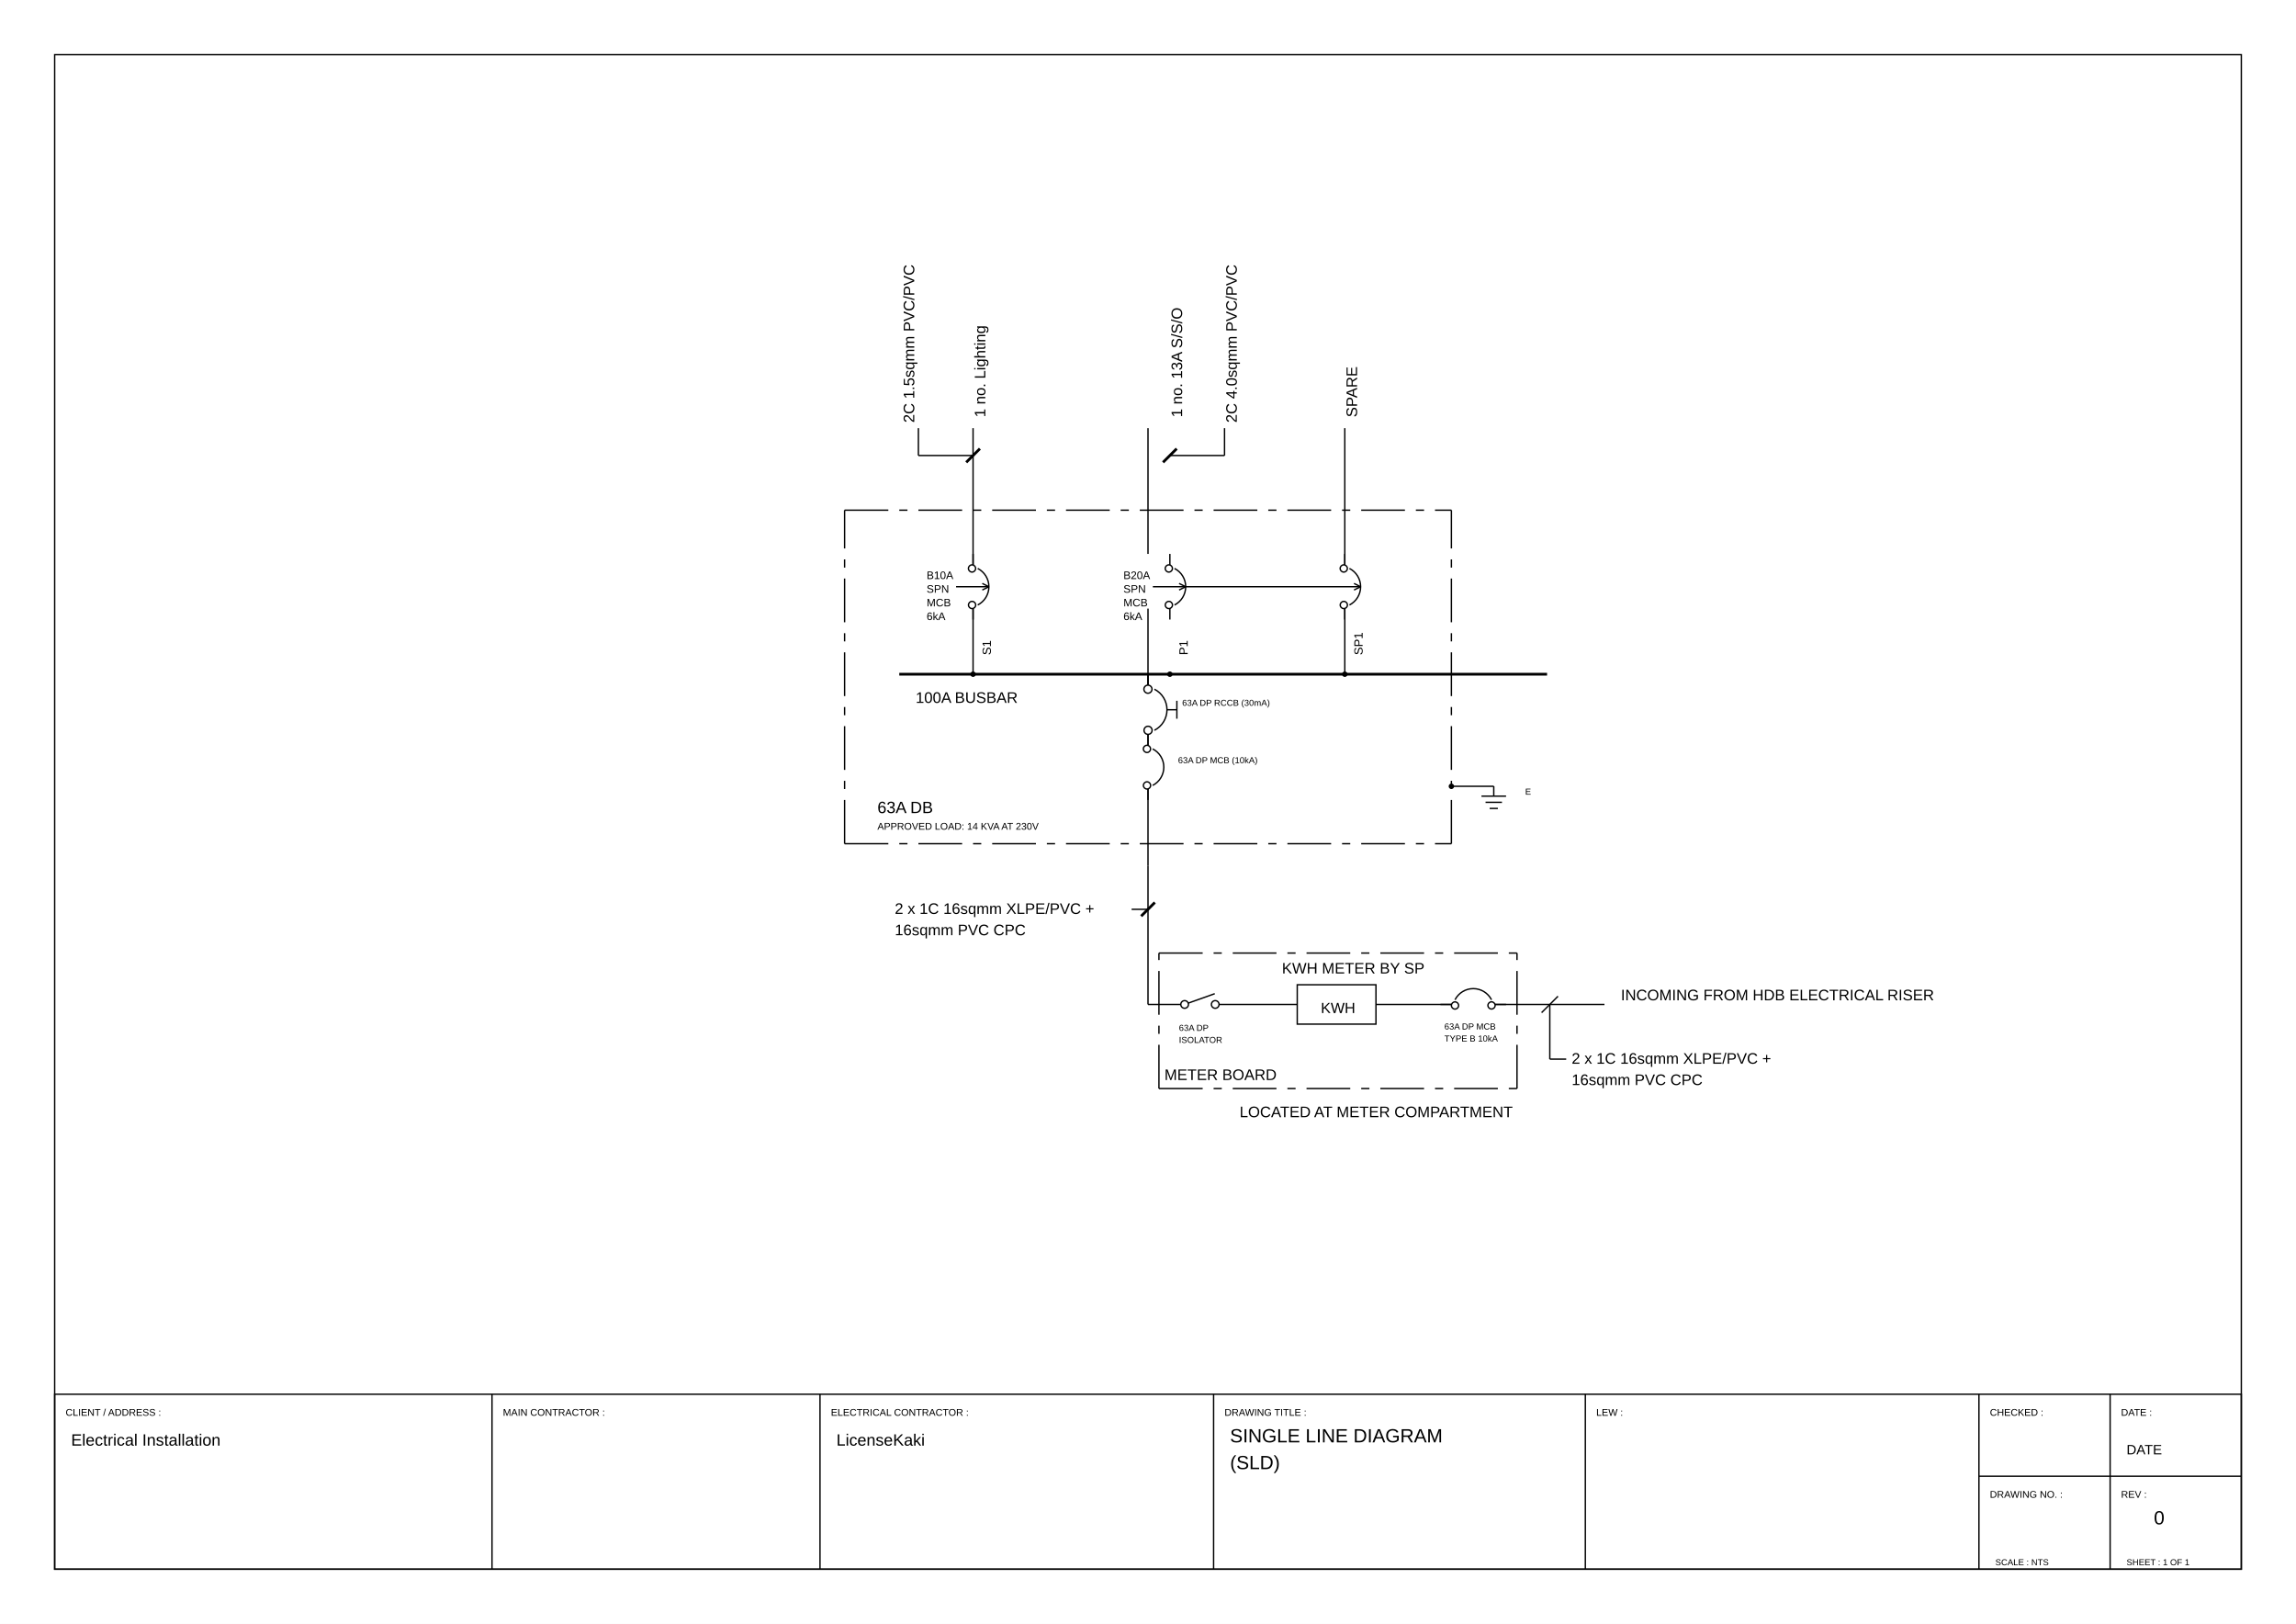
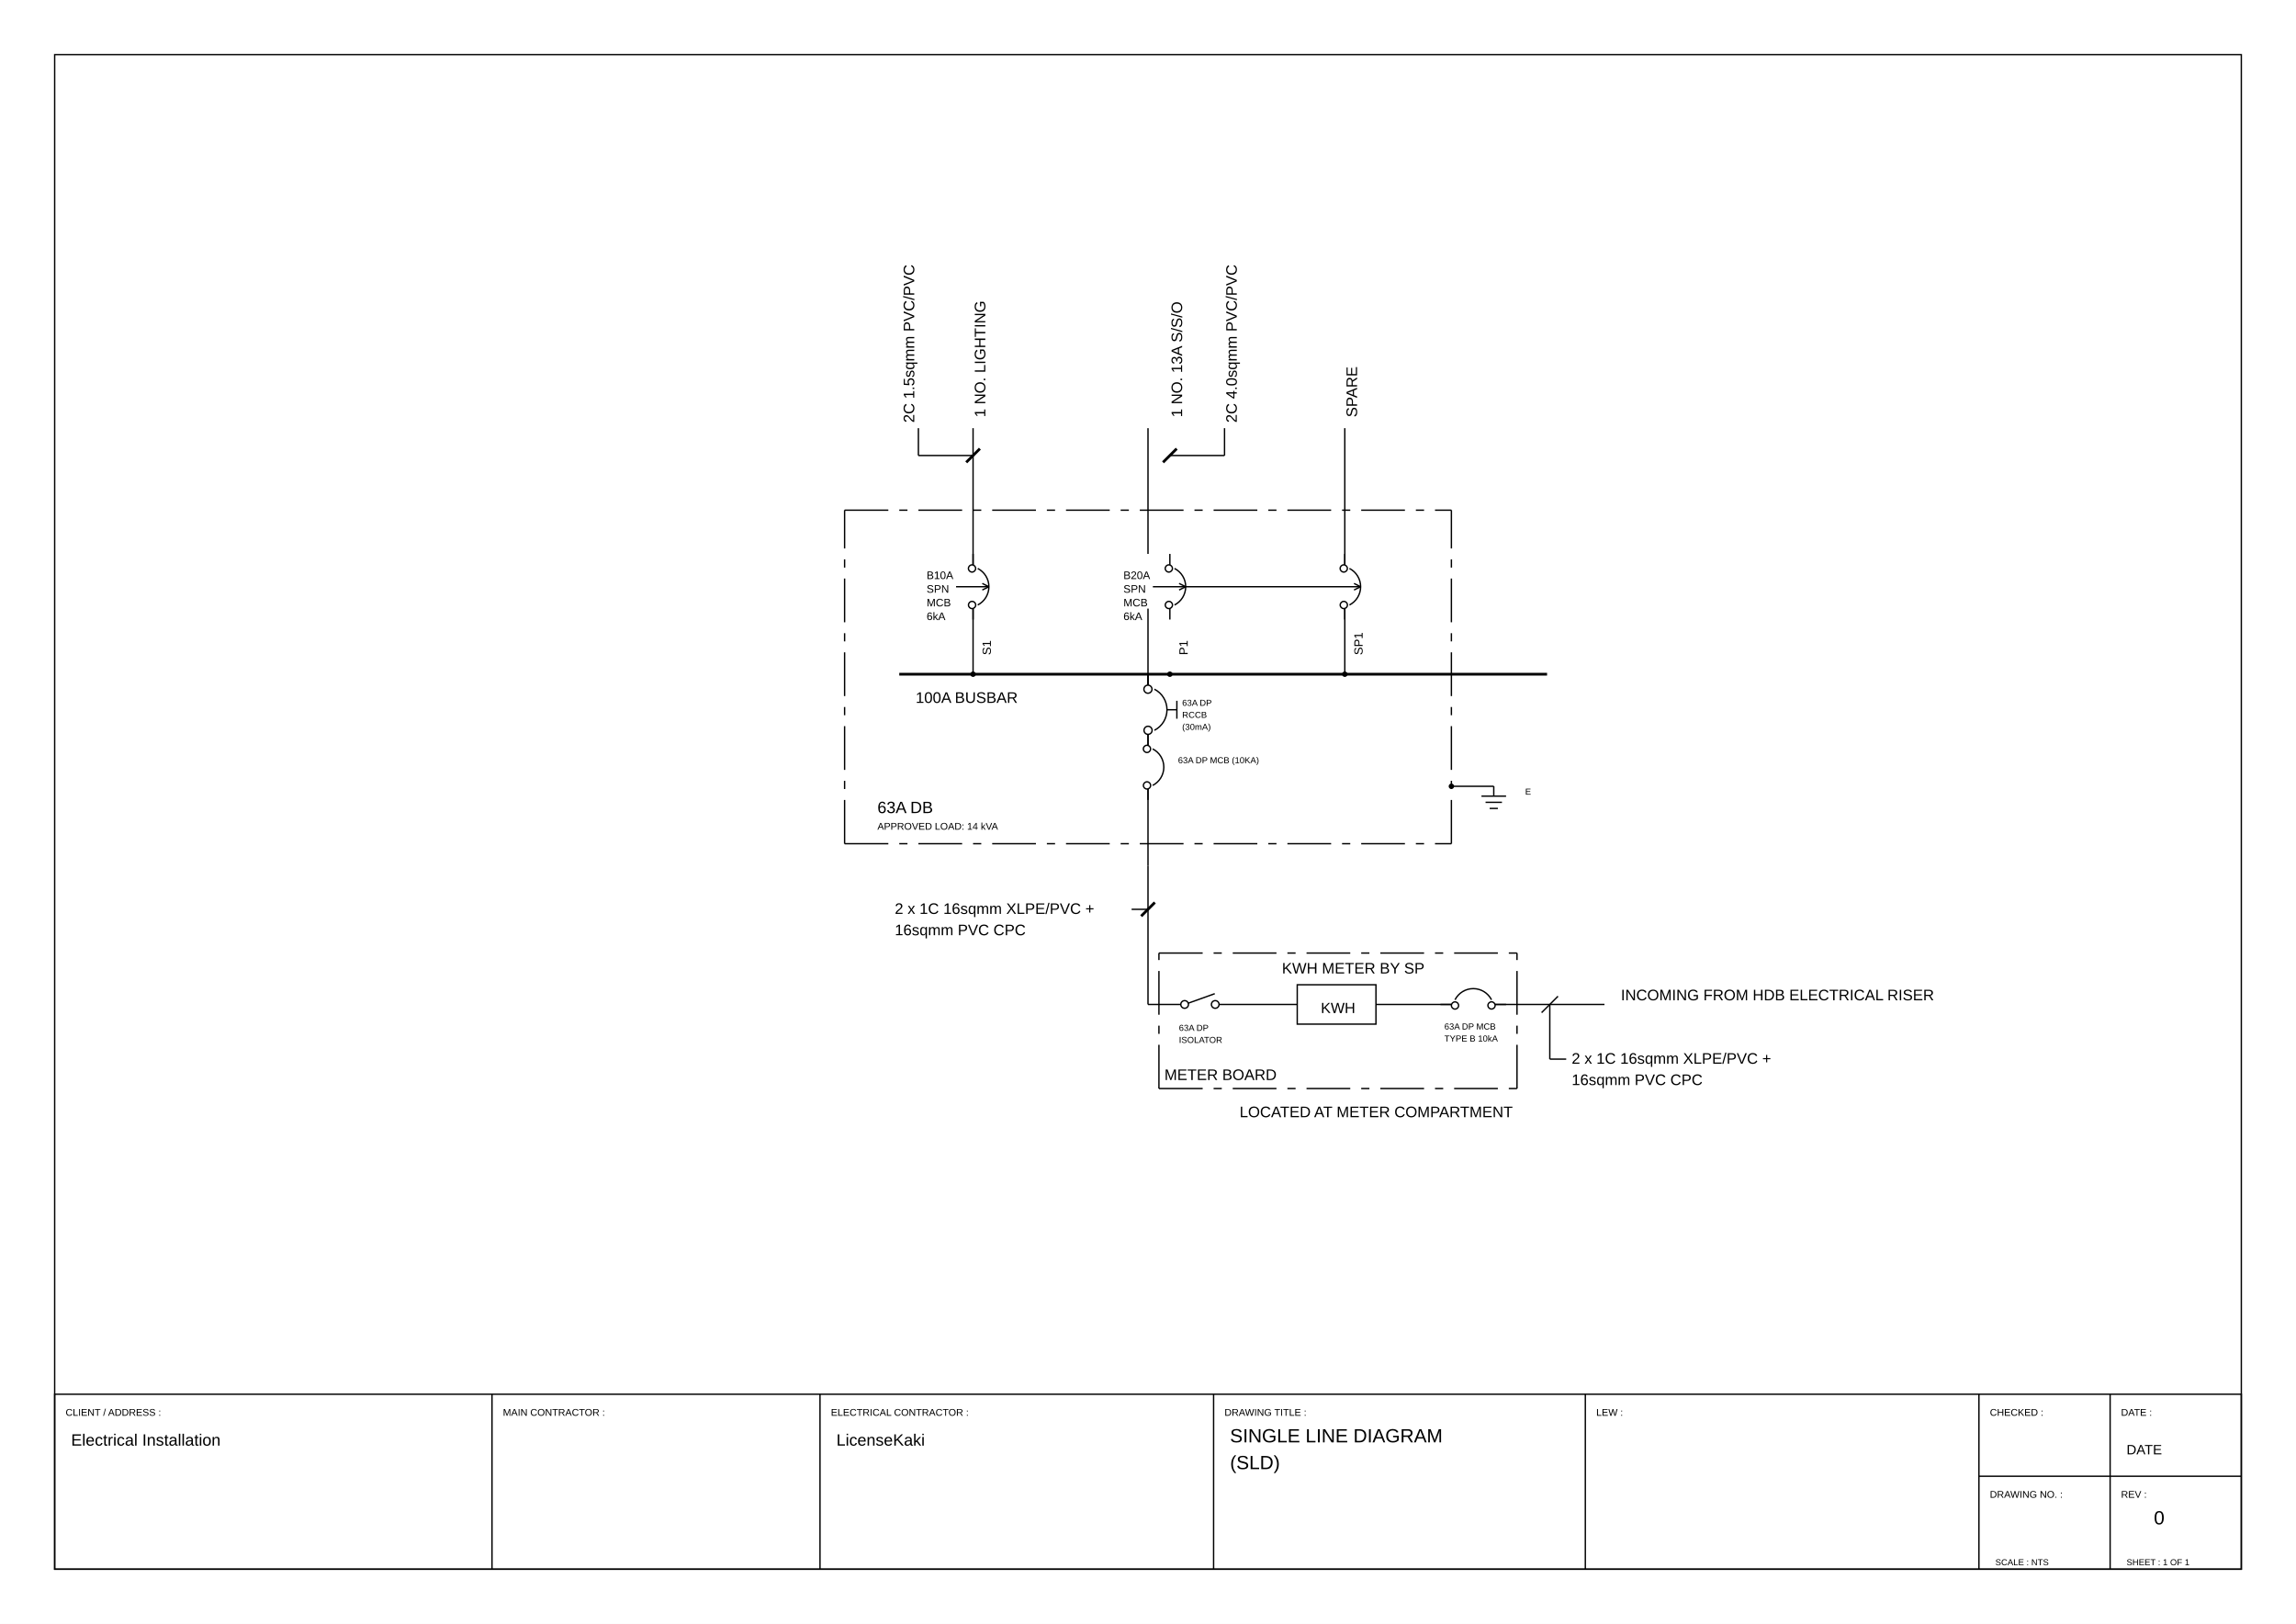
<svg xmlns="http://www.w3.org/2000/svg" viewBox="0 0 420.0 297.0" width="420.0mm" height="297.0mm">
  <rect width="420.0" height="297.0" fill="white" />
  <polygon points="10.00,287.00 410.00,287.00 410.00,10.00 10.00,10.00" stroke="#000000" stroke-width="0.25" fill="none" />
  <polygon points="10.00,287.00 410.00,287.00 410.00,255.00 10.00,255.00" stroke="#000000" stroke-width="0.25" fill="none" />
  <line x1="90.00" y1="255.00" x2="90.00" y2="287.00" stroke="#000000" stroke-width="0.25" fill="none" />
  <line x1="150.00" y1="255.00" x2="150.00" y2="287.00" stroke="#000000" stroke-width="0.25" fill="none" />
  <line x1="222.00" y1="255.00" x2="222.00" y2="287.00" stroke="#000000" stroke-width="0.25" fill="none" />
  <line x1="290.00" y1="255.00" x2="290.00" y2="287.00" stroke="#000000" stroke-width="0.25" fill="none" />
  <line x1="362.00" y1="255.00" x2="362.00" y2="287.00" stroke="#000000" stroke-width="0.25" fill="none" />
  <line x1="362.00" y1="270.00" x2="410.00" y2="270.00" stroke="#000000" stroke-width="0.25" fill="none" />
  <line x1="386.00" y1="255.00" x2="386.00" y2="287.00" stroke="#000000" stroke-width="0.25" fill="none" />
  <text x="12.00" y="258.94" font-family="Arial, Helvetica, sans-serif" font-size="1.8" fill="#000000">CLIENT / ADDRESS :</text>
  <text x="92.00" y="258.94" font-family="Arial, Helvetica, sans-serif" font-size="1.8" fill="#000000">MAIN CONTRACTOR :</text>
  <text x="152.00" y="258.94" font-family="Arial, Helvetica, sans-serif" font-size="1.8" fill="#000000">ELECTRICAL CONTRACTOR :</text>
  <text x="224.00" y="258.94" font-family="Arial, Helvetica, sans-serif" font-size="1.8" fill="#000000">DRAWING TITLE :</text>
  <text x="292.00" y="258.94" font-family="Arial, Helvetica, sans-serif" font-size="1.8" fill="#000000">LEW :</text>
  <text x="364.00" y="258.94" font-family="Arial, Helvetica, sans-serif" font-size="1.8" fill="#000000">CHECKED :</text>
  <text x="388.00" y="258.94" font-family="Arial, Helvetica, sans-serif" font-size="1.8" fill="#000000">DATE :</text>
  <text x="364.00" y="273.94" font-family="Arial, Helvetica, sans-serif" font-size="1.8" fill="#000000">DRAWING NO. :</text>
  <text x="388.00" y="273.94" font-family="Arial, Helvetica, sans-serif" font-size="1.8" fill="#000000">REV :</text>
+   <circle cx="222.30" cy="183.71" r="0.70" stroke="#000000" stroke-width="0.25" fill="none" />
  <circle cx="216.70" cy="183.71" r="0.70" stroke="#000000" stroke-width="0.25" fill="none" />
-   <circle cx="222.30" cy="183.71" r="0.70" stroke="#000000" stroke-width="0.25" fill="none" />
-   <polyline points="217.36,183.47 222.21,181.74" stroke="#000000" stroke-width="0.25" fill="none" />
+   <polyline points="217.36,183.48 222.21,181.74" stroke="#000000" stroke-width="0.25" fill="none" />
  <text x="215.66" y="188.54" font-family="Arial, Helvetica, sans-serif" font-size="1.6" fill="#000000">
    <tspan x="215.66">63A DP</tspan>
    <tspan x="215.66" dy="2.2">ISOLATOR</tspan>
  </text>
  <polygon points="237.30,180.11 251.70,180.11 251.70,187.31 237.30,187.31" stroke="#000000" stroke-width="0.25" fill="none" />
  <text x="241.62" y="185.28" font-family="Arial, Helvetica, sans-serif" font-size="2.7" fill="#000000">KWH</text>
  <text x="234.50" y="178.05" font-family="Arial, Helvetica, sans-serif" font-size="2.8" fill="#000000">KWH METER BY SP</text>
  <path d="M 272.84,182.86 A 3.75,3.75 0 0,0 266.16,182.86" stroke="#000000" stroke-width="0.25" fill="none" />
  <circle cx="266.16" cy="183.90" r="0.66" stroke="#000000" stroke-width="0.25" fill="none" />
  <circle cx="272.84" cy="183.89" r="0.66" stroke="#000000" stroke-width="0.25" fill="none" />
  <line x1="265.50" y1="183.71" x2="263.50" y2="183.71" stroke="#000000" stroke-width="0.25" fill="none" />
  <line x1="273.50" y1="183.71" x2="275.50" y2="183.71" stroke="#000000" stroke-width="0.25" fill="none" />
  <text x="264.22" y="188.29" font-family="Arial, Helvetica, sans-serif" font-size="1.6" fill="#000000">
    <tspan x="264.22">63A DP MCB</tspan>
    <tspan x="264.22" dy="2.2">TYPE B 10kA</tspan>
  </text>
  <text x="296.50" y="182.95" font-family="Arial, Helvetica, sans-serif" font-size="2.8" fill="#000000">INCOMING FROM HDB ELECTRICAL RISER</text>
  <text x="287.50" y="194.55" font-family="Arial, Helvetica, sans-serif" font-size="2.8" fill="#000000">
    <tspan x="287.50">2 x 1C 16sqmm XLPE/PVC +</tspan>
    <tspan x="287.50" dy="3.9">16sqmm PVC CPC</tspan>
  </text>
  <text x="163.68" y="167.15" font-family="Arial, Helvetica, sans-serif" font-size="2.8" fill="#000000">
    <tspan x="163.68">2 x 1C 16sqmm XLPE/PVC +</tspan>
    <tspan x="163.68" dy="3.9">16sqmm PVC CPC</tspan>
  </text>
  <text x="213.00" y="197.53" font-family="Arial, Helvetica, sans-serif" font-size="2.8" fill="#000000">METER BOARD</text>
  <text x="226.75" y="204.33" font-family="Arial, Helvetica, sans-serif" font-size="2.8" fill="#000000">LOCATED AT METER COMPARTMENT</text>
  <path d="M 210.85,143.65 A 3.75,3.75 0 0,0 210.85,136.97" stroke="#000000" stroke-width="0.25" fill="none" />
  <circle cx="209.81" cy="136.97" r="0.66" stroke="#000000" stroke-width="0.25" fill="none" />
  <circle cx="209.82" cy="143.65" r="0.66" stroke="#000000" stroke-width="0.25" fill="none" />
  <line x1="210.00" y1="144.31" x2="210.00" y2="146.31" stroke="#000000" stroke-width="0.25" fill="none" />
  <line x1="210.00" y1="136.31" x2="210.00" y2="134.31" stroke="#000000" stroke-width="0.25" fill="none" />
-   <text x="215.50" y="139.59" font-family="Arial, Helvetica, sans-serif" font-size="1.6" fill="#000000">63A DP MCB (10kA)</text>
+   <text x="215.50" y="139.59" font-family="Arial, Helvetica, sans-serif" font-size="1.6" fill="#000000">63A DP MCB (10KA)</text>
  <path d="M 211.17,133.57 A 4.22,4.22 0 0,0 211.17,126.05" stroke="#000000" stroke-width="0.25" fill="none" />
  <circle cx="209.99" cy="126.05" r="0.74" stroke="#000000" stroke-width="0.25" fill="none" />
  <circle cx="210.01" cy="133.57" r="0.74" stroke="#000000" stroke-width="0.25" fill="none" />
  <line x1="213.47" y1="129.81" x2="215.28" y2="129.81" stroke="#000000" stroke-width="0.25" fill="none" />
  <line x1="215.28" y1="131.45" x2="215.28" y2="128.17" stroke="#000000" stroke-width="0.25" fill="none" />
  <line x1="210.00" y1="134.31" x2="210.00" y2="136.31" stroke="#000000" stroke-width="0.25" fill="none" />
  <line x1="210.00" y1="125.31" x2="210.00" y2="123.31" stroke="#000000" stroke-width="0.25" fill="none" />
-   <text x="216.25" y="129.09" font-family="Arial, Helvetica, sans-serif" font-size="1.6" fill="#000000">63A DP RCCB (30mA)</text>
+   <text x="216.25" y="129.09" font-family="Arial, Helvetica, sans-serif" font-size="1.6" fill="#000000">
+     <tspan x="216.25">63A DP</tspan>
+     <tspan x="216.25" dy="2.2">RCCB </tspan>
+     <tspan x="216.25" dy="2.2">(30mA)</tspan>
+   </text>
  <line x1="164.50" y1="123.31" x2="283.00" y2="123.31" stroke="#000000" stroke-width="0.50" fill="none" />
  <text x="167.50" y="128.55" font-family="Arial, Helvetica, sans-serif" font-size="2.8" fill="#000000">100A BUSBAR</text>
  <text x="179.50" y="121.57" font-family="Arial, Helvetica, sans-serif" font-size="2.2" fill="#000000" transform="rotate(-90.0,179.50,119.81)">S1</text>
  <path d="M 178.85,110.65 A 3.75,3.75 0 0,0 178.85,103.97" stroke="#000000" stroke-width="0.25" fill="none" />
  <circle cx="177.81" cy="103.97" r="0.66" stroke="#000000" stroke-width="0.25" fill="none" />
  <circle cx="177.82" cy="110.65" r="0.66" stroke="#000000" stroke-width="0.25" fill="none" />
  <line x1="178.00" y1="111.31" x2="178.00" y2="113.31" stroke="#000000" stroke-width="0.25" fill="none" />
  <line x1="178.00" y1="103.31" x2="178.00" y2="101.31" stroke="#000000" stroke-width="0.25" fill="none" />
  <line x1="174.89" y1="107.31" x2="180.89" y2="107.31" stroke="#000000" stroke-width="0.25" fill="none" />
  <line x1="180.89" y1="107.31" x2="179.69" y2="106.71" stroke="#000000" stroke-width="0.25" fill="none" />
  <line x1="180.89" y1="107.31" x2="179.69" y2="107.91" stroke="#000000" stroke-width="0.25" fill="none" />
  <text x="169.50" y="105.91" font-family="Arial, Helvetica, sans-serif" font-size="2.0" fill="#000000">B10A</text>
  <text x="169.50" y="108.41" font-family="Arial, Helvetica, sans-serif" font-size="2.0" fill="#000000">SPN</text>
  <text x="169.50" y="110.91" font-family="Arial, Helvetica, sans-serif" font-size="2.0" fill="#000000">MCB</text>
  <text x="169.50" y="113.41" font-family="Arial, Helvetica, sans-serif" font-size="2.0" fill="#000000">6kA</text>
-   <text x="178.00" y="78.55" font-family="Arial, Helvetica, sans-serif" font-size="2.8" fill="#000000" transform="rotate(-90.0,178.00,76.31)">1 no. Lighting</text>
+   <text x="178.00" y="78.55" font-family="Arial, Helvetica, sans-serif" font-size="2.8" fill="#000000" transform="rotate(-90.0,178.00,76.31)">1 NO. LIGHTING</text>
  <text x="215.50" y="121.57" font-family="Arial, Helvetica, sans-serif" font-size="2.2" fill="#000000" transform="rotate(-90.0,215.50,119.81)">P1</text>
  <path d="M 214.85,110.65 A 3.75,3.75 0 0,0 214.85,103.97" stroke="#000000" stroke-width="0.25" fill="none" />
  <circle cx="213.81" cy="103.97" r="0.66" stroke="#000000" stroke-width="0.25" fill="none" />
  <circle cx="213.82" cy="110.65" r="0.66" stroke="#000000" stroke-width="0.25" fill="none" />
  <line x1="214.00" y1="111.31" x2="214.00" y2="113.31" stroke="#000000" stroke-width="0.25" fill="none" />
  <line x1="214.00" y1="103.31" x2="214.00" y2="101.31" stroke="#000000" stroke-width="0.25" fill="none" />
  <line x1="210.89" y1="107.31" x2="216.89" y2="107.31" stroke="#000000" stroke-width="0.25" fill="none" />
  <line x1="216.89" y1="107.31" x2="215.69" y2="106.71" stroke="#000000" stroke-width="0.25" fill="none" />
  <line x1="216.89" y1="107.31" x2="215.69" y2="107.91" stroke="#000000" stroke-width="0.25" fill="none" />
  <text x="205.50" y="105.91" font-family="Arial, Helvetica, sans-serif" font-size="2.0" fill="#000000">B20A</text>
  <text x="205.50" y="108.41" font-family="Arial, Helvetica, sans-serif" font-size="2.0" fill="#000000">SPN</text>
  <text x="205.50" y="110.91" font-family="Arial, Helvetica, sans-serif" font-size="2.0" fill="#000000">MCB</text>
  <text x="205.50" y="113.41" font-family="Arial, Helvetica, sans-serif" font-size="2.0" fill="#000000">6kA</text>
-   <text x="214.00" y="78.55" font-family="Arial, Helvetica, sans-serif" font-size="2.8" fill="#000000" transform="rotate(-90.0,214.00,76.31)">1 no. 13A S/S/O</text>
+   <text x="214.00" y="78.55" font-family="Arial, Helvetica, sans-serif" font-size="2.8" fill="#000000" transform="rotate(-90.0,214.00,76.31)">1 NO. 13A S/S/O</text>
  <text x="247.50" y="121.57" font-family="Arial, Helvetica, sans-serif" font-size="2.2" fill="#000000" transform="rotate(-90.0,247.50,119.81)">SP1</text>
  <path d="M 246.85,110.65 A 3.75,3.75 0 0,0 246.85,103.97" stroke="#000000" stroke-width="0.25" fill="none" />
  <circle cx="245.81" cy="103.97" r="0.66" stroke="#000000" stroke-width="0.25" fill="none" />
  <circle cx="245.82" cy="110.65" r="0.66" stroke="#000000" stroke-width="0.25" fill="none" />
  <line x1="246.00" y1="111.31" x2="246.00" y2="113.31" stroke="#000000" stroke-width="0.25" fill="none" />
  <line x1="246.00" y1="103.31" x2="246.00" y2="101.31" stroke="#000000" stroke-width="0.25" fill="none" />
  <line x1="216.89" y1="107.31" x2="248.89" y2="107.31" stroke="#000000" stroke-width="0.25" fill="none" />
  <line x1="248.89" y1="107.31" x2="247.69" y2="106.71" stroke="#000000" stroke-width="0.25" fill="none" />
  <line x1="248.89" y1="107.31" x2="247.69" y2="107.91" stroke="#000000" stroke-width="0.25" fill="none" />
  <text x="246.00" y="78.55" font-family="Arial, Helvetica, sans-serif" font-size="2.8" fill="#000000" transform="rotate(-90.0,246.00,76.31)">SPARE</text>
  <text x="165.00" y="79.55" font-family="Arial, Helvetica, sans-serif" font-size="2.8" fill="#000000" transform="rotate(-90.0,165.00,77.31)">2C 1.5sqmm PVC/PVC</text>
  <text x="224.00" y="79.55" font-family="Arial, Helvetica, sans-serif" font-size="2.8" fill="#000000" transform="rotate(-90.0,224.00,77.31)">2C 4.0sqmm PVC/PVC</text>
  <text x="160.50" y="148.71" font-family="Arial, Helvetica, sans-serif" font-size="3.0" fill="#000000">63A DB</text>
-   <text x="160.50" y="151.75" font-family="Arial, Helvetica, sans-serif" font-size="1.8" fill="#000000">APPROVED LOAD: 14 KVA AT 230V</text>
+   <text x="160.50" y="151.75" font-family="Arial, Helvetica, sans-serif" font-size="1.8" fill="#000000">APPROVED LOAD: 14 kVA</text>
  <line x1="273.25" y1="143.81" x2="273.25" y2="145.61" stroke="#000000" stroke-width="0.25" fill="none" />
  <line x1="271.00" y1="145.61" x2="275.50" y2="145.61" stroke="#000000" stroke-width="0.25" fill="none" />
  <line x1="271.75" y1="146.74" x2="274.75" y2="146.74" stroke="#000000" stroke-width="0.25" fill="none" />
  <line x1="272.50" y1="147.86" x2="274.00" y2="147.86" stroke="#000000" stroke-width="0.25" fill="none" />
  <text x="279.00" y="145.34" font-family="Arial, Helvetica, sans-serif" font-size="1.6" fill="#000000">E</text>
  <line x1="210.00" y1="183.71" x2="216.00" y2="183.71" stroke="#000000" stroke-width="0.25" fill="none" />
  <line x1="223.00" y1="183.71" x2="237.30" y2="183.71" stroke="#000000" stroke-width="0.25" fill="none" />
  <line x1="251.70" y1="183.71" x2="265.50" y2="183.71" stroke="#000000" stroke-width="0.25" fill="none" />
  <line x1="273.50" y1="183.71" x2="293.50" y2="183.71" stroke="#000000" stroke-width="0.25" fill="none" />
  <line x1="282.00" y1="185.21" x2="285.00" y2="182.21" stroke="#000000" stroke-width="0.25" fill="none" />
  <line x1="283.50" y1="183.71" x2="283.50" y2="193.71" stroke="#000000" stroke-width="0.25" fill="none" />
  <line x1="283.50" y1="193.71" x2="286.50" y2="193.71" stroke="#000000" stroke-width="0.25" fill="none" />
  <line x1="210.00" y1="183.71" x2="210.00" y2="158.31" stroke="#000000" stroke-width="0.25" fill="none" />
  <line x1="210.00" y1="166.31" x2="207.00" y2="166.31" stroke="#000000" stroke-width="0.25" fill="none" />
  <line x1="210.00" y1="158.31" x2="210.00" y2="144.31" stroke="#000000" stroke-width="0.25" fill="none" />
  <line x1="210.00" y1="125.31" x2="210.00" y2="123.31" stroke="#000000" stroke-width="0.25" fill="none" />
  <line x1="178.00" y1="123.31" x2="178.00" y2="111.31" stroke="#000000" stroke-width="0.25" fill="none" />
  <line x1="178.00" y1="103.31" x2="178.00" y2="78.31" stroke="#000000" stroke-width="0.25" fill="none" />
  <line x1="210.00" y1="125.31" x2="210.00" y2="111.31" stroke="#000000" stroke-width="0.25" fill="none" />
  <line x1="210.00" y1="101.31" x2="210.00" y2="78.31" stroke="#000000" stroke-width="0.25" fill="none" />
  <line x1="246.00" y1="123.31" x2="246.00" y2="111.31" stroke="#000000" stroke-width="0.25" fill="none" />
  <line x1="246.00" y1="103.31" x2="246.00" y2="78.31" stroke="#000000" stroke-width="0.25" fill="none" />
  <line x1="168.00" y1="83.31" x2="178.00" y2="83.31" stroke="#000000" stroke-width="0.25" fill="none" />
  <line x1="168.00" y1="83.31" x2="168.00" y2="78.31" stroke="#000000" stroke-width="0.25" fill="none" />
  <line x1="214.00" y1="83.31" x2="224.00" y2="83.31" stroke="#000000" stroke-width="0.25" fill="none" />
  <line x1="224.00" y1="83.31" x2="224.00" y2="78.31" stroke="#000000" stroke-width="0.25" fill="none" />
  <line x1="265.50" y1="143.81" x2="273.25" y2="143.81" stroke="#000000" stroke-width="0.25" fill="none" />
  <line x1="208.75" y1="167.56" x2="211.25" y2="165.06" stroke="#000000" stroke-width="0.50" fill="none" />
  <line x1="176.75" y1="84.56" x2="179.25" y2="82.06" stroke="#000000" stroke-width="0.50" fill="none" />
  <line x1="212.75" y1="84.56" x2="215.25" y2="82.06" stroke="#000000" stroke-width="0.50" fill="none" />
  <line x1="212.00" y1="199.09" x2="220.00" y2="199.09" stroke="#000000" stroke-width="0.25" fill="none" />
  <line x1="222.00" y1="199.09" x2="223.50" y2="199.09" stroke="#000000" stroke-width="0.25" fill="none" />
  <line x1="225.50" y1="199.09" x2="233.50" y2="199.09" stroke="#000000" stroke-width="0.25" fill="none" />
  <line x1="235.50" y1="199.09" x2="237.00" y2="199.09" stroke="#000000" stroke-width="0.25" fill="none" />
  <line x1="239.00" y1="199.09" x2="247.00" y2="199.09" stroke="#000000" stroke-width="0.25" fill="none" />
  <line x1="249.00" y1="199.09" x2="250.50" y2="199.09" stroke="#000000" stroke-width="0.25" fill="none" />
  <line x1="252.50" y1="199.09" x2="260.50" y2="199.09" stroke="#000000" stroke-width="0.25" fill="none" />
  <line x1="262.50" y1="199.09" x2="264.00" y2="199.09" stroke="#000000" stroke-width="0.25" fill="none" />
  <line x1="266.00" y1="199.09" x2="274.00" y2="199.09" stroke="#000000" stroke-width="0.25" fill="none" />
  <line x1="276.00" y1="199.09" x2="277.50" y2="199.09" stroke="#000000" stroke-width="0.25" fill="none" />
  <line x1="212.00" y1="174.31" x2="220.00" y2="174.31" stroke="#000000" stroke-width="0.25" fill="none" />
  <line x1="222.00" y1="174.31" x2="223.50" y2="174.31" stroke="#000000" stroke-width="0.25" fill="none" />
  <line x1="225.50" y1="174.31" x2="233.50" y2="174.31" stroke="#000000" stroke-width="0.25" fill="none" />
  <line x1="235.50" y1="174.31" x2="237.00" y2="174.31" stroke="#000000" stroke-width="0.25" fill="none" />
  <line x1="239.00" y1="174.31" x2="247.00" y2="174.31" stroke="#000000" stroke-width="0.25" fill="none" />
  <line x1="249.00" y1="174.31" x2="250.50" y2="174.31" stroke="#000000" stroke-width="0.25" fill="none" />
  <line x1="252.50" y1="174.31" x2="260.50" y2="174.31" stroke="#000000" stroke-width="0.25" fill="none" />
  <line x1="262.50" y1="174.31" x2="264.00" y2="174.31" stroke="#000000" stroke-width="0.25" fill="none" />
  <line x1="266.00" y1="174.31" x2="274.00" y2="174.31" stroke="#000000" stroke-width="0.25" fill="none" />
  <line x1="276.00" y1="174.31" x2="277.50" y2="174.31" stroke="#000000" stroke-width="0.25" fill="none" />
  <line x1="212.00" y1="199.09" x2="212.00" y2="191.09" stroke="#000000" stroke-width="0.25" fill="none" />
  <line x1="212.00" y1="189.09" x2="212.00" y2="187.59" stroke="#000000" stroke-width="0.25" fill="none" />
  <line x1="212.00" y1="185.59" x2="212.00" y2="177.59" stroke="#000000" stroke-width="0.25" fill="none" />
  <line x1="212.00" y1="175.59" x2="212.00" y2="174.31" stroke="#000000" stroke-width="0.25" fill="none" />
  <line x1="277.50" y1="199.09" x2="277.50" y2="191.09" stroke="#000000" stroke-width="0.25" fill="none" />
  <line x1="277.50" y1="189.09" x2="277.50" y2="187.59" stroke="#000000" stroke-width="0.25" fill="none" />
  <line x1="277.50" y1="185.59" x2="277.50" y2="177.59" stroke="#000000" stroke-width="0.25" fill="none" />
  <line x1="277.50" y1="175.59" x2="277.50" y2="174.31" stroke="#000000" stroke-width="0.25" fill="none" />
  <line x1="154.50" y1="154.31" x2="162.50" y2="154.31" stroke="#000000" stroke-width="0.25" fill="none" />
  <line x1="164.50" y1="154.31" x2="166.00" y2="154.31" stroke="#000000" stroke-width="0.25" fill="none" />
  <line x1="168.00" y1="154.31" x2="176.00" y2="154.31" stroke="#000000" stroke-width="0.25" fill="none" />
  <line x1="178.00" y1="154.31" x2="179.50" y2="154.31" stroke="#000000" stroke-width="0.25" fill="none" />
  <line x1="181.50" y1="154.31" x2="189.50" y2="154.31" stroke="#000000" stroke-width="0.25" fill="none" />
  <line x1="191.50" y1="154.31" x2="193.00" y2="154.31" stroke="#000000" stroke-width="0.25" fill="none" />
  <line x1="195.00" y1="154.31" x2="203.00" y2="154.31" stroke="#000000" stroke-width="0.25" fill="none" />
  <line x1="205.00" y1="154.31" x2="206.50" y2="154.31" stroke="#000000" stroke-width="0.25" fill="none" />
  <line x1="208.50" y1="154.31" x2="216.50" y2="154.31" stroke="#000000" stroke-width="0.25" fill="none" />
  <line x1="218.50" y1="154.31" x2="220.00" y2="154.31" stroke="#000000" stroke-width="0.25" fill="none" />
  <line x1="222.00" y1="154.31" x2="230.00" y2="154.31" stroke="#000000" stroke-width="0.25" fill="none" />
  <line x1="232.00" y1="154.31" x2="233.50" y2="154.31" stroke="#000000" stroke-width="0.25" fill="none" />
  <line x1="235.50" y1="154.31" x2="243.50" y2="154.31" stroke="#000000" stroke-width="0.25" fill="none" />
  <line x1="245.50" y1="154.31" x2="247.00" y2="154.31" stroke="#000000" stroke-width="0.25" fill="none" />
  <line x1="249.00" y1="154.31" x2="257.00" y2="154.31" stroke="#000000" stroke-width="0.25" fill="none" />
  <line x1="259.00" y1="154.31" x2="260.50" y2="154.31" stroke="#000000" stroke-width="0.25" fill="none" />
  <line x1="262.50" y1="154.31" x2="265.50" y2="154.31" stroke="#000000" stroke-width="0.25" fill="none" />
  <line x1="154.50" y1="93.31" x2="162.50" y2="93.31" stroke="#000000" stroke-width="0.25" fill="none" />
  <line x1="164.50" y1="93.31" x2="166.00" y2="93.31" stroke="#000000" stroke-width="0.25" fill="none" />
  <line x1="168.00" y1="93.31" x2="176.00" y2="93.31" stroke="#000000" stroke-width="0.25" fill="none" />
  <line x1="178.00" y1="93.31" x2="179.50" y2="93.31" stroke="#000000" stroke-width="0.25" fill="none" />
  <line x1="181.50" y1="93.31" x2="189.50" y2="93.31" stroke="#000000" stroke-width="0.25" fill="none" />
  <line x1="191.50" y1="93.31" x2="193.00" y2="93.31" stroke="#000000" stroke-width="0.25" fill="none" />
  <line x1="195.00" y1="93.31" x2="203.00" y2="93.31" stroke="#000000" stroke-width="0.25" fill="none" />
  <line x1="205.00" y1="93.31" x2="206.50" y2="93.31" stroke="#000000" stroke-width="0.25" fill="none" />
  <line x1="208.50" y1="93.31" x2="216.50" y2="93.31" stroke="#000000" stroke-width="0.25" fill="none" />
  <line x1="218.50" y1="93.31" x2="220.00" y2="93.31" stroke="#000000" stroke-width="0.25" fill="none" />
  <line x1="222.00" y1="93.31" x2="230.00" y2="93.31" stroke="#000000" stroke-width="0.25" fill="none" />
  <line x1="232.00" y1="93.31" x2="233.50" y2="93.31" stroke="#000000" stroke-width="0.25" fill="none" />
  <line x1="235.50" y1="93.31" x2="243.50" y2="93.31" stroke="#000000" stroke-width="0.25" fill="none" />
  <line x1="245.50" y1="93.31" x2="247.00" y2="93.31" stroke="#000000" stroke-width="0.25" fill="none" />
  <line x1="249.00" y1="93.31" x2="257.00" y2="93.31" stroke="#000000" stroke-width="0.25" fill="none" />
  <line x1="259.00" y1="93.31" x2="260.50" y2="93.31" stroke="#000000" stroke-width="0.25" fill="none" />
  <line x1="262.50" y1="93.31" x2="265.50" y2="93.31" stroke="#000000" stroke-width="0.25" fill="none" />
  <line x1="154.50" y1="154.31" x2="154.50" y2="146.31" stroke="#000000" stroke-width="0.25" fill="none" />
  <line x1="154.50" y1="144.31" x2="154.50" y2="142.81" stroke="#000000" stroke-width="0.25" fill="none" />
  <line x1="154.50" y1="140.81" x2="154.50" y2="132.81" stroke="#000000" stroke-width="0.25" fill="none" />
  <line x1="154.50" y1="130.81" x2="154.50" y2="129.31" stroke="#000000" stroke-width="0.25" fill="none" />
  <line x1="154.50" y1="127.31" x2="154.50" y2="119.31" stroke="#000000" stroke-width="0.25" fill="none" />
  <line x1="154.50" y1="117.31" x2="154.50" y2="115.81" stroke="#000000" stroke-width="0.25" fill="none" />
  <line x1="154.50" y1="113.81" x2="154.50" y2="105.81" stroke="#000000" stroke-width="0.25" fill="none" />
  <line x1="154.50" y1="103.81" x2="154.50" y2="102.31" stroke="#000000" stroke-width="0.25" fill="none" />
  <line x1="154.50" y1="100.31" x2="154.50" y2="93.31" stroke="#000000" stroke-width="0.25" fill="none" />
  <line x1="265.50" y1="154.31" x2="265.50" y2="146.31" stroke="#000000" stroke-width="0.25" fill="none" />
  <line x1="265.50" y1="144.31" x2="265.50" y2="142.81" stroke="#000000" stroke-width="0.25" fill="none" />
  <line x1="265.50" y1="140.81" x2="265.50" y2="132.81" stroke="#000000" stroke-width="0.25" fill="none" />
  <line x1="265.50" y1="130.81" x2="265.50" y2="129.31" stroke="#000000" stroke-width="0.25" fill="none" />
  <line x1="265.50" y1="127.31" x2="265.50" y2="119.31" stroke="#000000" stroke-width="0.25" fill="none" />
  <line x1="265.50" y1="117.31" x2="265.50" y2="115.81" stroke="#000000" stroke-width="0.25" fill="none" />
  <line x1="265.50" y1="113.81" x2="265.50" y2="105.81" stroke="#000000" stroke-width="0.25" fill="none" />
  <line x1="265.50" y1="103.81" x2="265.50" y2="102.31" stroke="#000000" stroke-width="0.25" fill="none" />
  <line x1="265.50" y1="100.31" x2="265.50" y2="93.31" stroke="#000000" stroke-width="0.25" fill="none" />
  <circle cx="178.00" cy="123.31" r="0.50" fill="rgb(0,0,0)" stroke="none" />
  <circle cx="214.00" cy="123.31" r="0.50" fill="rgb(0,0,0)" stroke="none" />
  <circle cx="246.00" cy="123.31" r="0.50" fill="rgb(0,0,0)" stroke="none" />
  <circle cx="265.50" cy="143.81" r="0.50" fill="rgb(0,0,0)" stroke="none" />
  <text x="13.00" y="264.40" font-family="Arial, Helvetica, sans-serif" font-size="3.0" fill="#000000">Electrical Installation</text>
  <text x="153.00" y="264.40" font-family="Arial, Helvetica, sans-serif" font-size="3.0" fill="#000000">LicenseKaki</text>
  <text x="225.00" y="263.80" font-family="Arial, Helvetica, sans-serif" font-size="3.5" fill="#000000">
    <tspan x="225.00">SINGLE LINE DIAGRAM</tspan>
    <tspan x="225.00" dy="4.9">(SLD)</tspan>
  </text>
  <text x="389.00" y="266.00" font-family="Arial, Helvetica, sans-serif" font-size="2.5" fill="#000000">DATE</text>
  <text x="365.00" y="278.00" font-family="Arial, Helvetica, sans-serif" font-size="2.5" fill="#000000" />
  <text x="394.00" y="278.80" font-family="Arial, Helvetica, sans-serif" font-size="3.5" fill="#000000">0</text>
  <text x="365.00" y="286.28" font-family="Arial, Helvetica, sans-serif" font-size="1.6" fill="#000000">SCALE : NTS</text>
  <text x="389.00" y="286.28" font-family="Arial, Helvetica, sans-serif" font-size="1.6" fill="#000000">SHEET : 1 OF 1</text>
</svg>
